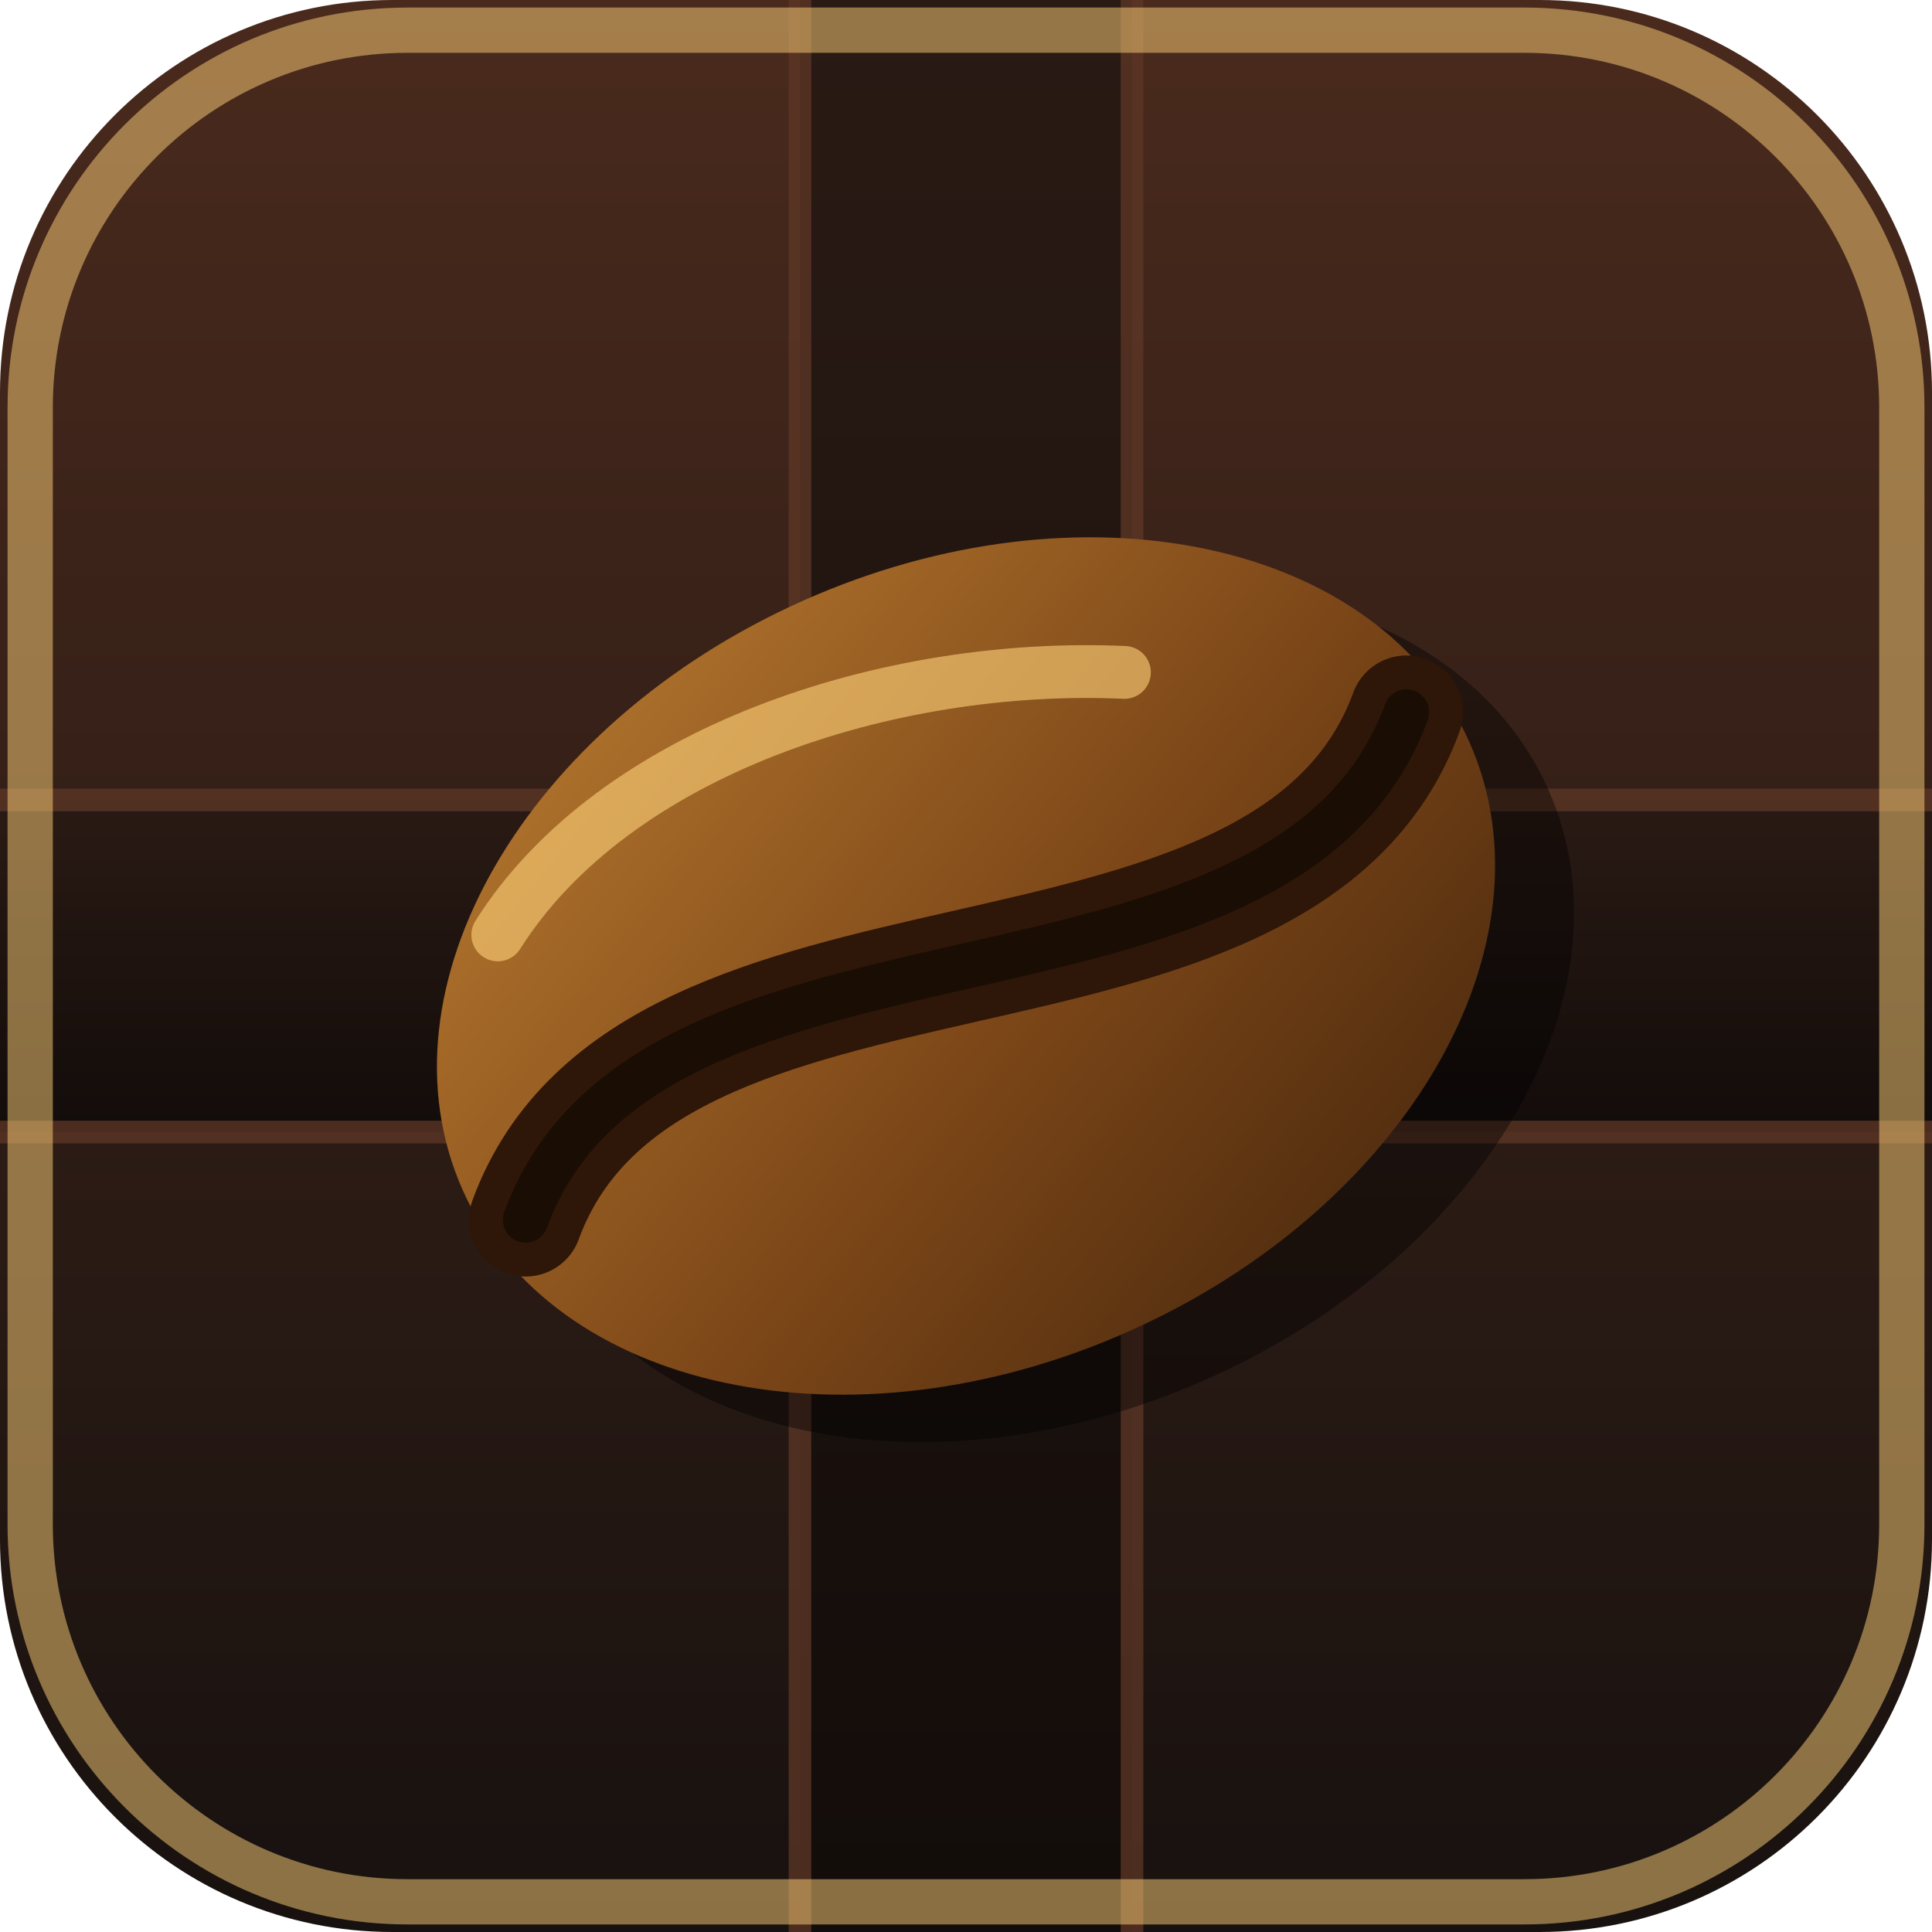
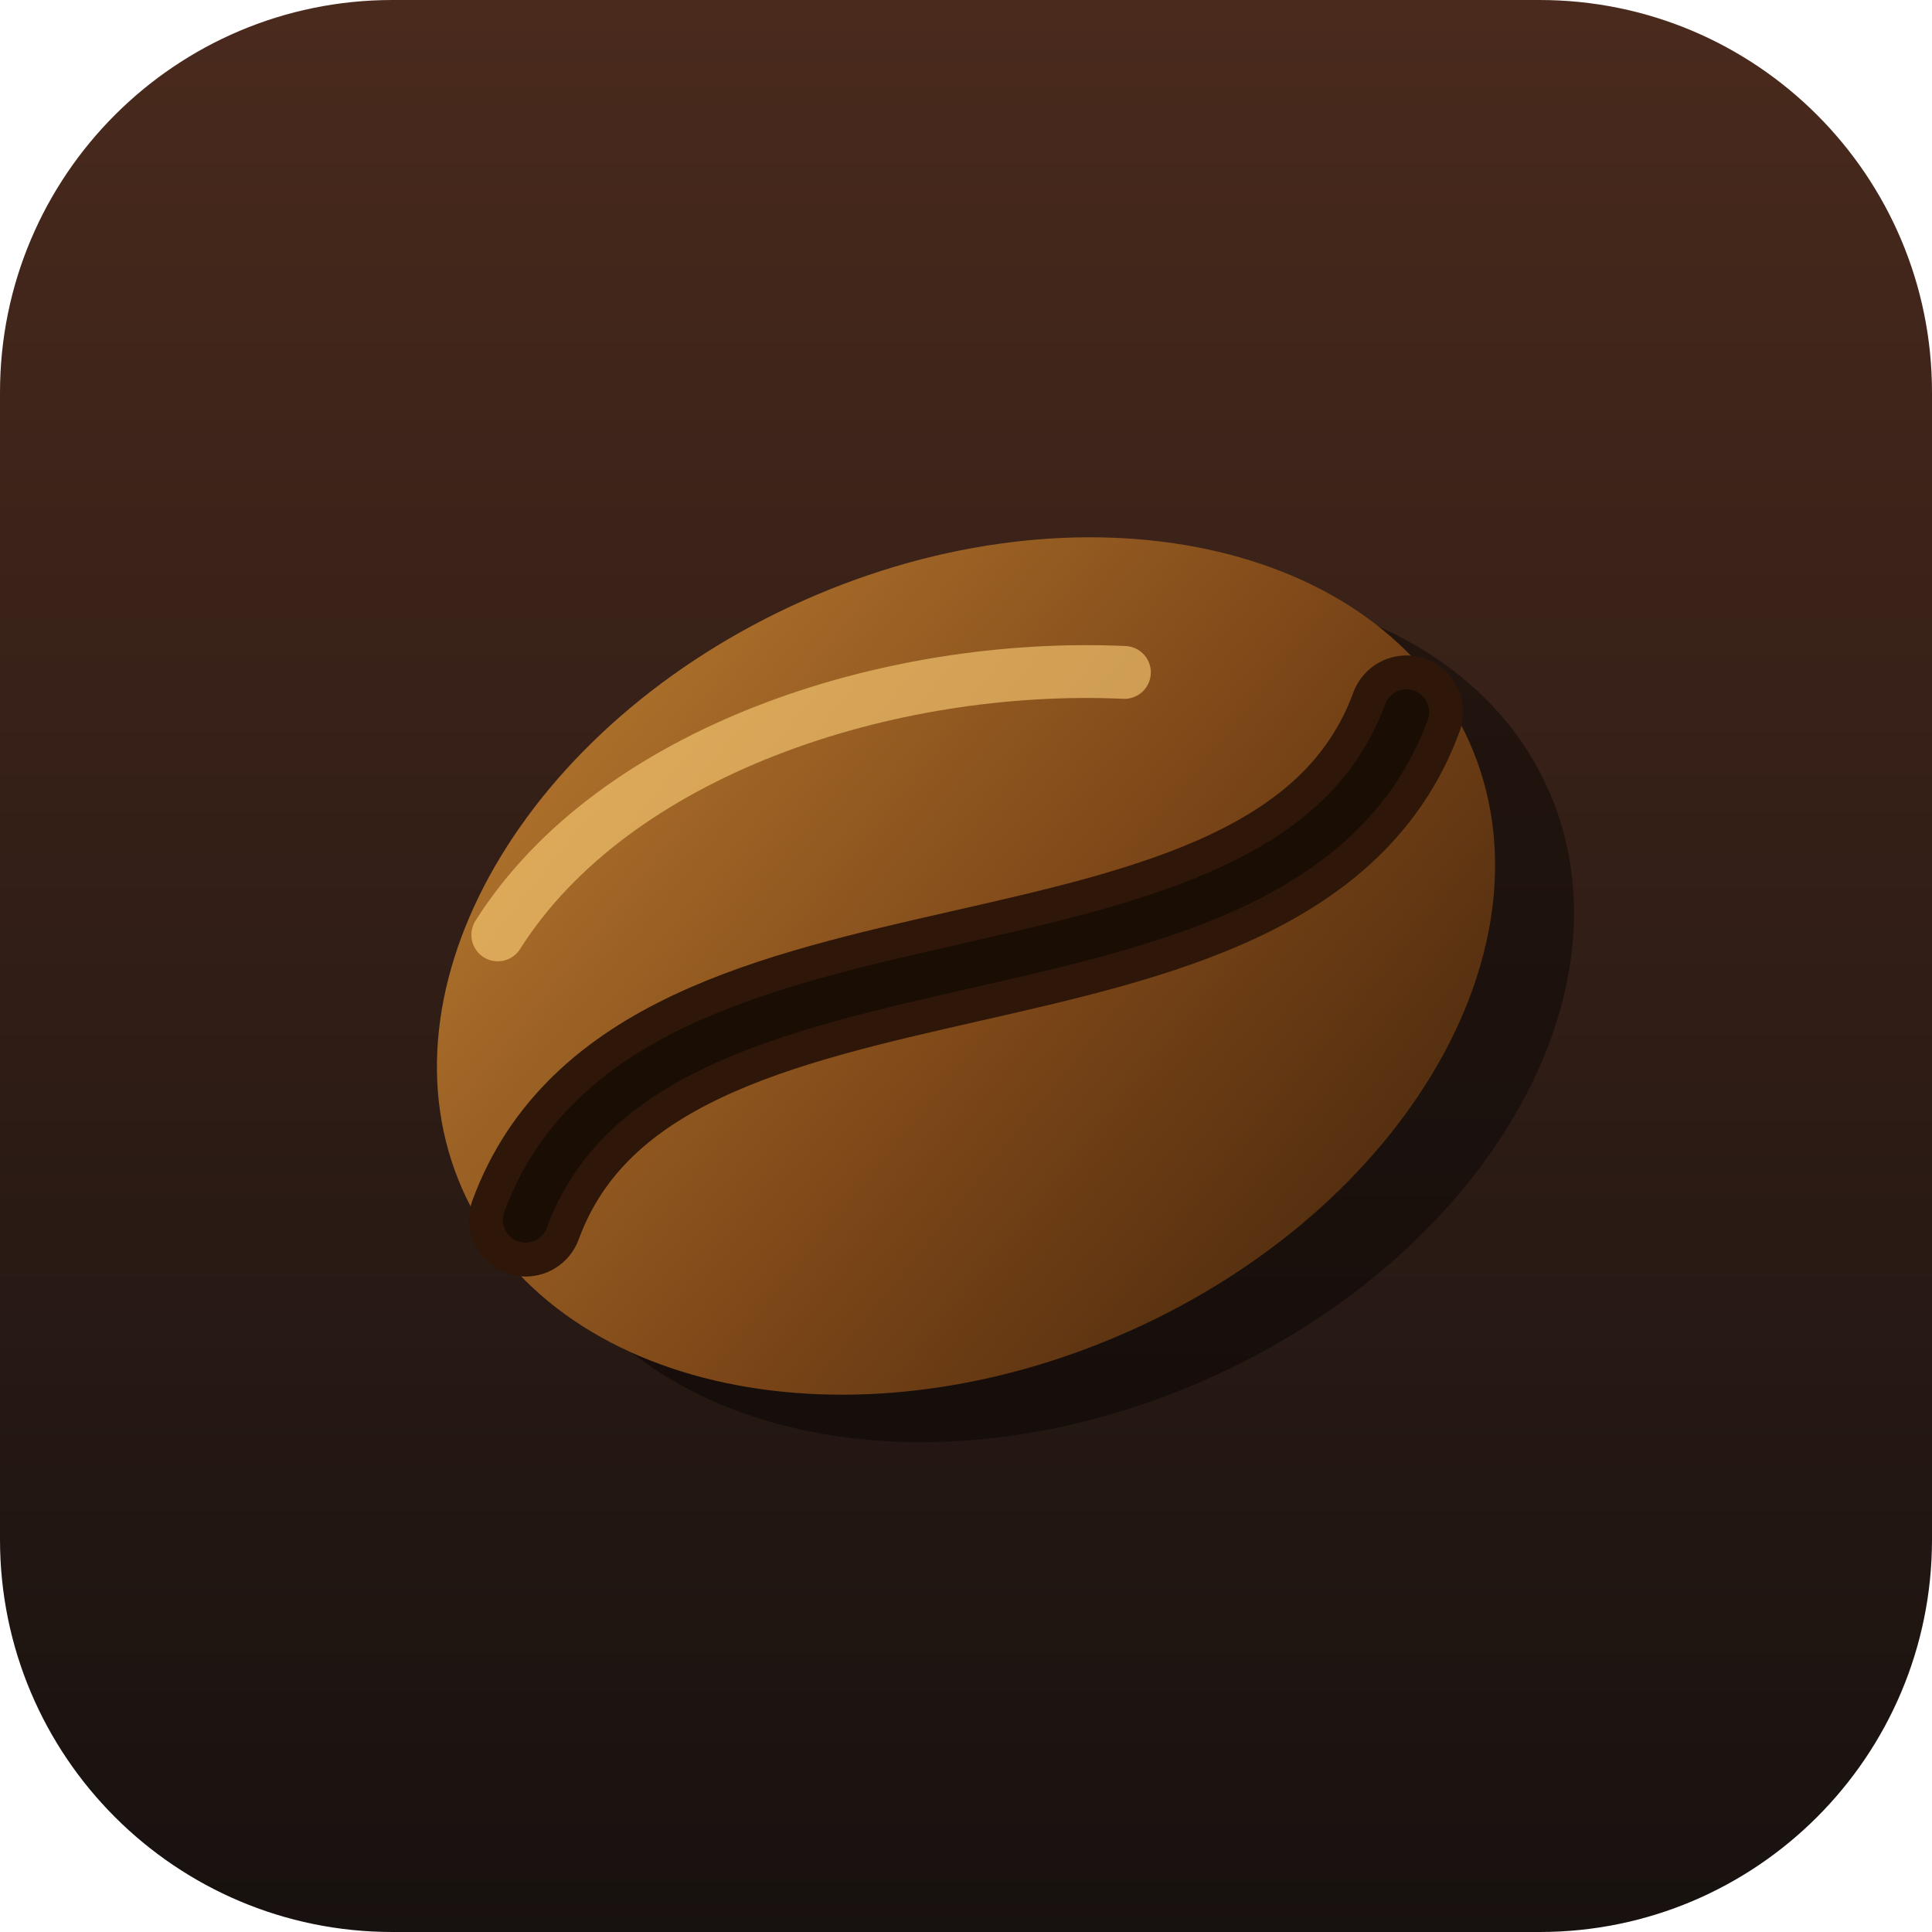
<svg xmlns="http://www.w3.org/2000/svg" viewBox="0 0 256 256" width="256" height="256">
  <defs>
    <linearGradient id="soil" x1="0" y1="0" x2="0" y2="1">
      <stop offset="0" stop-color="#4a2a1d" />
      <stop offset="1" stop-color="#17110f" />
    </linearGradient>
    <linearGradient id="bean" x1="0.15" y1="0" x2="0.85" y2="1">
      <stop offset="0" stop-color="#b3762e" />
      <stop offset="0.55" stop-color="#7d4718" />
      <stop offset="1" stop-color="#4c2a0e" />
    </linearGradient>
-     <linearGradient id="tunnel" x1="0" y1="0" x2="0" y2="1">
-       <stop offset="0" stop-color="#2a1a14" />
-       <stop offset="1" stop-color="#120c0a" />
-     </linearGradient>
  </defs>
  <rect width="256" height="256" rx="52" fill="url(#soil)" />
-   <g fill="url(#tunnel)">
-     <rect x="0" y="106" width="256" height="44" />
-     <rect x="106" y="0" width="44" height="256" />
-   </g>
-   <g fill="none" stroke="#5e3726" stroke-width="3" opacity="0.75">
-     <path d="M0 106 H256 M0 150 H256" />
-     <path d="M106 0 V256 M150 0 V256" />
-   </g>
  <g transform="translate(128 128) rotate(-24)">
    <ellipse cx="7" cy="10" rx="73" ry="53" fill="#000" opacity="0.4" />
    <ellipse cx="0" cy="0" rx="73" ry="53" fill="url(#bean)" />
    <path d="M-67 7 C-34 -27 34 27 67 -7" fill="none" stroke="#2e1608" stroke-width="15" stroke-linecap="round" />
    <path d="M-67 7 C-34 -27 34 27 67 -7" fill="none" stroke="#120903" stroke-width="6" stroke-linecap="round" opacity="0.75" />
    <path d="M-55 -29 C-31 -45 7 -41 35 -27" fill="none" stroke="#ffd27a" stroke-width="7" stroke-linecap="round" opacity="0.6" />
  </g>
-   <rect x="4" y="4" width="248" height="248" rx="50" fill="none" stroke="#ffd27a" stroke-width="6" opacity="0.5" />
</svg>
